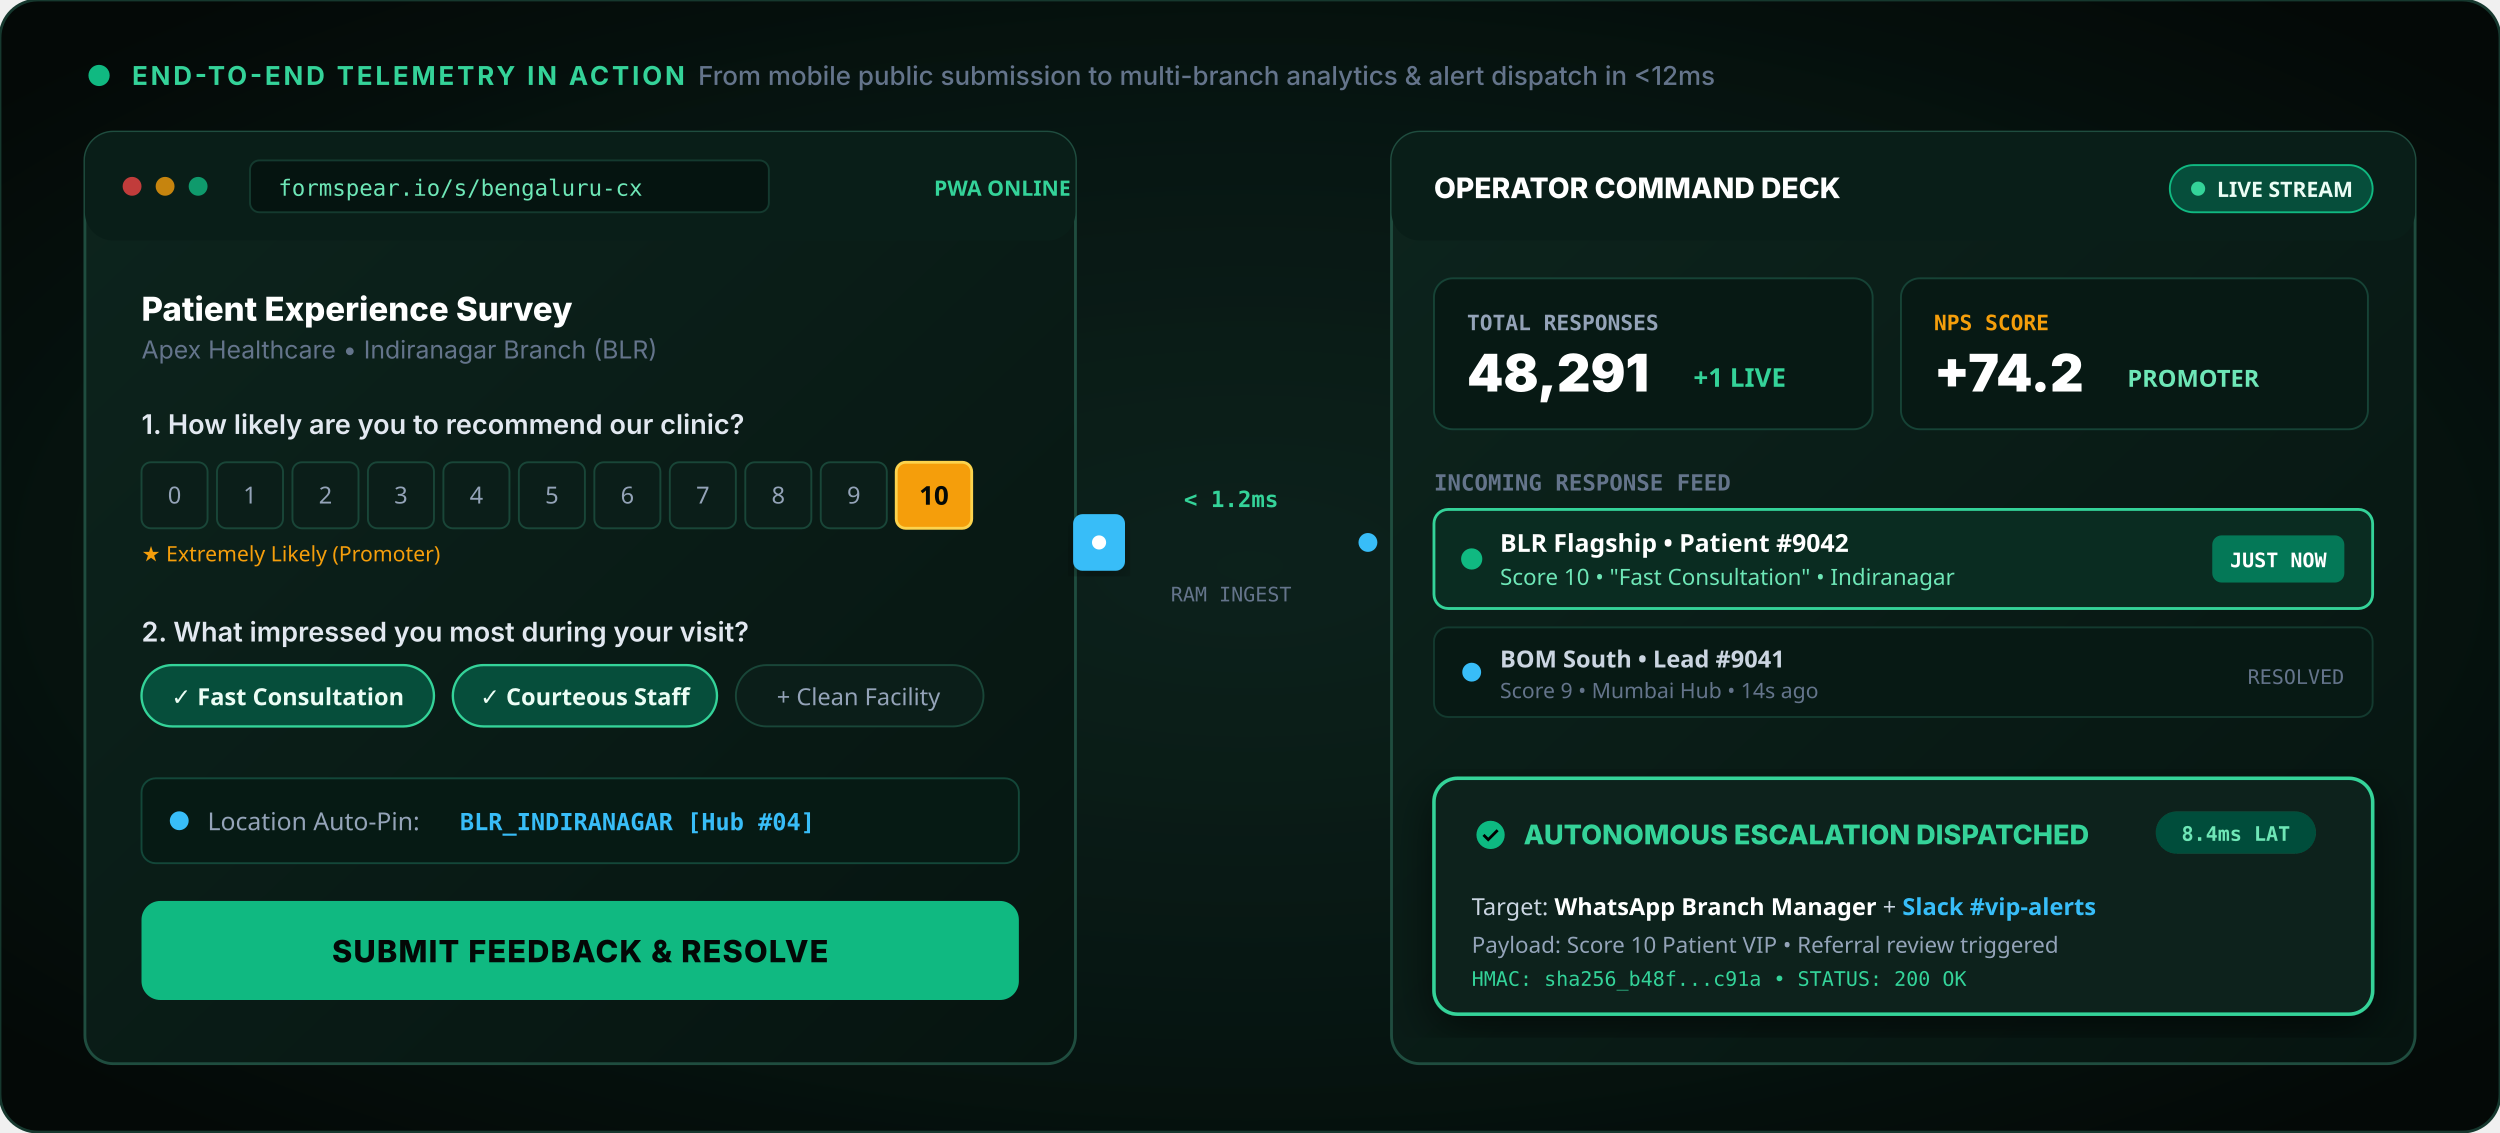
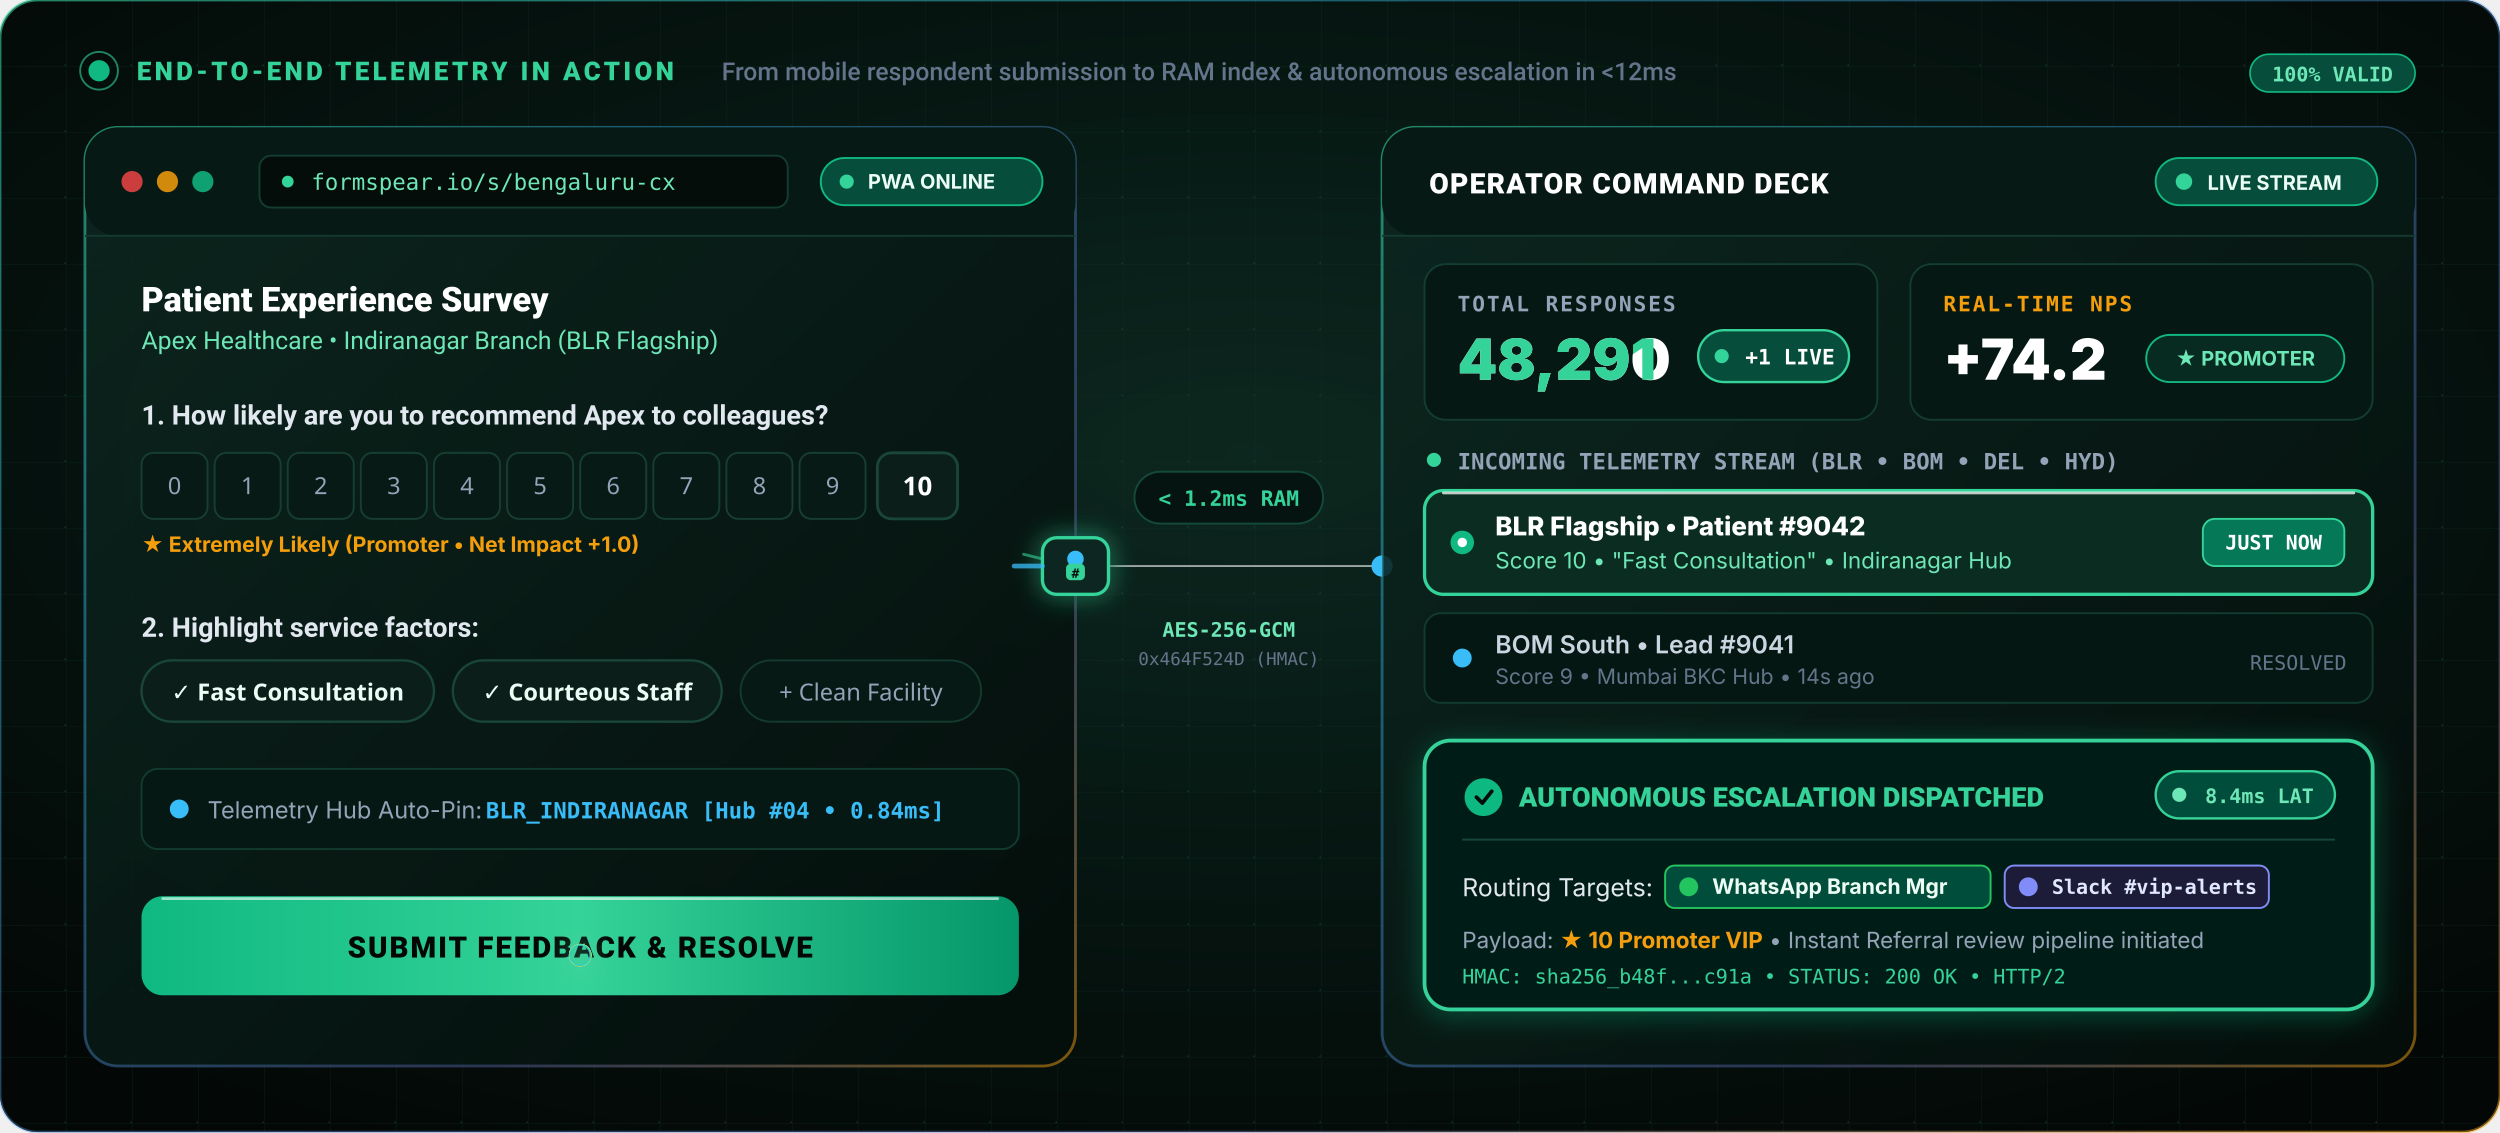
<svg xmlns="http://www.w3.org/2000/svg" viewBox="0 0 1060 480" width="100%" height="100%" fill="none">
  <defs>
-     <radialGradient id="pia-bg-glow" cx="50%" cy="50%" r="65%">
-       <stop offset="0%" stop-color="#0F2922" stop-opacity="0.75" />
+     <filter id="liquid-glass-lens" x="-20%" y="-20%" width="140%" height="140%" color-interpolation-filters="sRGB">
+       <feTurbulence type="fractalNoise" baseFrequency="0.02 0.02" numOctaves="3" seed="42" result="glassNoise" />
+       <feDisplacementMap in="SourceGraphic" in2="glassNoise" scale="4" xChannelSelector="R" yChannelSelector="G" result="displaced" />
+       <feSpecularLighting in="glassNoise" surfaceScale="2" specularConstant="1.2" specularExponent="24" lighting-color="#FFFFFF" result="specLight">
+         <fePointLight x="250" y="-80" z="220" />
+       </feSpecularLighting>
+       <feComposite in="specLight" in2="SourceAlpha" operator="in" result="specular" />
+       <feComposite in="displaced" in2="specular" operator="arithmetic" k1="0" k2="1" k3="0.8" k4="0" result="litGlass" />
+       <feMerge>
+         <feMergeNode in="litGlass" />
+       </feMerge>
+     </filter>
+     <filter id="shockwave-bloom" x="-60%" y="-60%" width="220%" height="220%" color-interpolation-filters="sRGB">
+       <feGaussianBlur stdDeviation="6" result="blur" />
+       <feColorMatrix type="matrix" values="1 0 0 0 0  0 1 0 0 0  0 0 1 0 0  0 0 0 2.2 0" in="blur" result="boost" />
+       <feMerge>
+         <feMergeNode in="boost" />
+         <feMergeNode in="SourceGraphic" />
+       </feMerge>
+     </filter>
+     <filter id="toast-elevation-shadow" x="-30%" y="-30%" width="160%" height="160%">
+       <feDropShadow dx="0" dy="16" stdDeviation="20" flood-color="#000000" flood-opacity="0.85" />
+       <feDropShadow dx="0" dy="2" stdDeviation="6" flood-color="#10B981" flood-opacity="0.35" />
+     </filter>
+     <filter id="packet-glow" x="-50%" y="-50%" width="200%" height="200%">
+       <feGaussianBlur stdDeviation="5" result="blur" />
+       <feMerge>
+         <feMergeNode in="blur" />
+         <feMergeNode in="SourceGraphic" />
+       </feMerge>
+     </filter>
+     <radialGradient id="pia-bg-glow" cx="50%" cy="40%" r="70%">
+       <stop offset="0%" stop-color="#0E2E25" stop-opacity="0.8" />
+       <stop offset="45%" stop-color="#071914" stop-opacity="0.95" />
+       <stop offset="100%" stop-color="#030806" />
+     </radialGradient>
+     <linearGradient id="card-glass-surface" x1="0%" y1="0%" x2="100%" y2="100%">
+       <stop offset="0%" stop-color="#0D2720" stop-opacity="0.85" />
      <stop offset="60%" stop-color="#071713" stop-opacity="0.9" />
-       <stop offset="100%" stop-color="#040907" />
+       <stop offset="100%" stop-color="#040D0A" stop-opacity="0.95" />
+     </linearGradient>
+     <linearGradient id="glass-rim-gleam" x1="0%" y1="0%" x2="100%" y2="0%">
+       <stop offset="0%" stop-color="#34D399" stop-opacity="0.15" />
+       <stop offset="20%" stop-color="#FFFFFF" stop-opacity="0.9" />
+       <stop offset="65%" stop-color="#38BDF8" stop-opacity="0.6" />
+       <stop offset="100%" stop-color="#10B981" stop-opacity="0.1" />
+     </linearGradient>
+     <linearGradient id="prism-border" x1="0%" y1="0%" x2="100%" y2="100%">
+       <stop offset="0%" stop-color="#34D399" stop-opacity="0.6" />
+       <stop offset="30%" stop-color="#38BDF8" stop-opacity="0.4" />
+       <stop offset="70%" stop-color="#818CF8" stop-opacity="0.3" />
+       <stop offset="100%" stop-color="#F59E0B" stop-opacity="0.5" />
+     </linearGradient>
+     <linearGradient id="fiber-beam" x1="0%" y1="0%" x2="100%" y2="0%">
+       <stop offset="0%" stop-color="#10B981" stop-opacity="0.25" />
+       <stop offset="30%" stop-color="#34D399" stop-opacity="0.9" />
+       <stop offset="70%" stop-color="#38BDF8" stop-opacity="0.9" />
+       <stop offset="100%" stop-color="#10B981" stop-opacity="0.25" />
+     </linearGradient>
+     <radialGradient id="shockwave-ripple-grad" cx="50%" cy="50%" r="50%">
+       <stop offset="75%" stop-color="#38BDF8" stop-opacity="0" />
+       <stop offset="88%" stop-color="#34D399" stop-opacity="0.8" />
+       <stop offset="95%" stop-color="#6EE7B7" stop-opacity="1" />
+       <stop offset="100%" stop-color="#F59E0B" stop-opacity="0" />
    </radialGradient>
-     <linearGradient id="card-inner-grad" x1="0%" y1="0%" x2="100%" y2="100%">
-       <stop offset="0%" stop-color="#0D241D" />
-       <stop offset="100%" stop-color="#061410" />
-     </linearGradient>
-     <linearGradient id="fiber-beam" x1="0%" y1="0%" x2="100%" y2="0%">
-       <stop offset="0%" stop-color="#10B981" stop-opacity="0.2" />
-       <stop offset="50%" stop-color="#34D399" stop-opacity="1" />
-       <stop offset="100%" stop-color="#38BDF8" stop-opacity="0.2" />
-     </linearGradient>
-     <filter id="toast-drop-shadow" x="-10%" y="-10%" width="120%" height="120%">
-       <feDropShadow dx="0" dy="6" stdDeviation="10" flood-color="#000000" flood-opacity="0.6" />
-     </filter>
+     <linearGradient id="score-10-grad" x1="0%" y1="0%" x2="100%" y2="100%">
+       <stop offset="0%" stop-color="#FBBF24" />
+       <stop offset="50%" stop-color="#F59E0B" />
+       <stop offset="100%" stop-color="#D97706" />
+     </linearGradient>
+     <linearGradient id="submit-btn-grad" x1="0%" y1="0%" x2="100%" y2="0%">
+       <stop offset="0%" stop-color="#10B981" />
+       <stop offset="50%" stop-color="#34D399" />
+       <stop offset="100%" stop-color="#059669" />
+     </linearGradient>
+     <pattern id="pia-precision-grid" width="28" height="28" patternUnits="userSpaceOnUse">
+       <path d="M 28 0 L 0 0 0 28" fill="none" stroke="#0F3327" stroke-width="0.5" stroke-opacity="0.4" />
+       <circle cx="28" cy="28" r="0.8" fill="#1A4A3B" fill-opacity="0.5" />
+     </pattern>
    <style>
-       /* Timeline: 8s cyclic loop */
-       /* 0.0s - 1.8s: Idle and Score 10 selected */
-       /* 2.0s - 3.2s: Tag selected */
-       /* 3.5s - 4.2s: Submit clicked */
-       /* 4.3s - 5.5s: Packet flies across center */
-       /* 5.6s - 8.0s: Counter ticks, new row cascades, alert toast pops */
- 
+       /* ========================================================
+          Lenis Fluid Momentum (cubic-bezier(0.16, 1, 0.3, 1))
+          GSAP Spring Overshoot (cubic-bezier(0.34, 1.56, 0.64, 1))
+          8-Second Unified Cyclic Timeline
+          ======================================================== */
+ 
+       /* STAGE 1: Rating 10 Button Select (1.4s - 2.2s) */
      @keyframes star-select-anim {
-         0%, 15% { fill: #132C24; stroke: #204B3E; transform: scale(1); }
-         22%, 100% { fill: #F59E0B; stroke: #FCD34D; transform: scale(1.18); }
-       }
-       @keyframes tag-toggle-anim {
-         0%, 25% { fill: #0B1E19; stroke: #194638; }
-         35%, 100% { fill: #064E3B; stroke: #34D399; }
-       }
+         0%, 14% {
+           fill: #0B1E19;
+           stroke: #194638;
+           transform: scale(1);
+           filter: none;
+         }
+         18% {
+           transform: scale(1.22); /* GSAP Spring Overshoot */
+           filter: drop-shadow(0 0 14px rgba(245, 158, 11, 0.9));
+         }
+         22%, 94% {
+           fill: url(#score-10-grad);
+           stroke: #FDE68A;
+           transform: scale(1.14);
+           filter: drop-shadow(0 0 10px rgba(245, 158, 11, 0.65));
+         }
+         98%, 100% {
+           fill: #0B1E19;
+           stroke: #194638;
+           transform: scale(1);
+           filter: none;
+         }
+       }
+ 
+       /* STAGE 1: Tags Multi-Select (2.2s - 3.4s) */
+       @keyframes tag-toggle-1 {
+         0%, 22% { fill: #0B1E19; stroke: #194638; opacity: 0.75; transform: scale(1); }
+         26% { transform: scale(1.05); }
+         30%, 94% { fill: #064E3B; stroke: #34D399; opacity: 1; transform: scale(1); filter: drop-shadow(0 0 8px rgba(52, 211, 153, 0.45)); }
+         98%, 100% { fill: #0B1E19; stroke: #194638; opacity: 0.75; transform: scale(1); }
+       }
+       @keyframes tag-toggle-2 {
+         0%, 28% { fill: #0B1E19; stroke: #194638; opacity: 0.75; transform: scale(1); }
+         32% { transform: scale(1.05); }
+         36%, 94% { fill: #064E3B; stroke: #34D399; opacity: 1; transform: scale(1); filter: drop-shadow(0 0 8px rgba(52, 211, 153, 0.45)); }
+         98%, 100% { fill: #0B1E19; stroke: #194638; opacity: 0.75; transform: scale(1); }
+       }
+ 
+       /* STAGE 1: Kinetic Submit Button Press (3.8s - 4.4s) */
      @keyframes submit-press-anim {
-         0%, 42% { transform: scale(1); }
-         45% { transform: scale(0.96); filter: brightness(1.25); }
-         48%, 100% { transform: scale(1); }
-       }
-       @keyframes packet-transmit {
-         0%, 48% { transform: translateX(0px); opacity: 0; }
-         50% { opacity: 1; }
-         66% { transform: translateX(115px); opacity: 1; }
-         70%, 100% { transform: translateX(115px); opacity: 0; }
-       }
-       @keyframes counter-increment {
-         0%, 65% { opacity: 1; }
-         67% { opacity: 0.2; transform: translateY(-3px); }
-         70%, 100% { opacity: 1; transform: translateY(0px); }
-       }
+         0%, 39% { transform: scale(1); filter: drop-shadow(0 4px 12px rgba(16, 185, 129, 0.3)); }
+         42% { transform: scale(0.95); filter: brightness(1.4) drop-shadow(0 0 20px rgba(52, 211, 153, 0.9)); }
+         45% { transform: scale(1.03); }
+         48%, 94% { transform: scale(1); filter: drop-shadow(0 4px 12px rgba(16, 185, 129, 0.3)); }
+         98%, 100% { transform: scale(1); }
+       }
+ 
+       /* STAGE 1: Liquid Shockwave Ripples expanding across the glass canvas (4.2s - 6.0s) */
+       @keyframes shockwave-expand-1 {
+         0%, 41% { transform: scale(0.05); opacity: 0; stroke-width: 8px; }
+         43% { opacity: 0.9; stroke-width: 5px; }
+         56% { transform: scale(14); opacity: 0; stroke-width: 0.6px; }
+         100% { transform: scale(14); opacity: 0; }
+       }
+       @keyframes shockwave-expand-2 {
+         0%, 43% { transform: scale(0.05); opacity: 0; stroke-width: 10px; }
+         45% { opacity: 0.75; stroke-width: 4px; }
+         59% { transform: scale(22); opacity: 0; stroke-width: 0.4px; }
+         100% { transform: scale(22); opacity: 0; }
+       }
+       @keyframes shockwave-expand-3 {
+         0%, 46% { transform: scale(0.05); opacity: 0; stroke-width: 12px; }
+         48% { opacity: 0.6; stroke-width: 3px; }
+         64% { transform: scale(32); opacity: 0; stroke-width: 0.2px; }
+         100% { transform: scale(32); opacity: 0; }
+       }
+ 
+       /* STAGE 2: Sub-millisecond Transit Channel with Encrypted Packet (4.4s - 5.6s) */
+       @keyframes packet-transit-fly {
+         0%, 44% { transform: translateX(0px); opacity: 0; }
+         46% { opacity: 1; transform: translateX(5px) scale(0.9); }
+         57% { transform: translateX(126px) scale(1.05); opacity: 1; }
+         61%, 100% { transform: translateX(126px); opacity: 0; }
+       }
+       @keyframes transit-beam-surge {
+         0%, 43% { opacity: 0.25; stroke-width: 2.5px; }
+         47%, 56% { opacity: 1; stroke-width: 4px; filter: drop-shadow(0 0 10px #34D399); }
+         62%, 100% { opacity: 0.25; stroke-width: 2.5px; filter: none; }
+       }
+ 
+       /* STAGE 3: Counter Increment 48,290 -&gt; 48,291 (5.6s - 6.4s) */
+       @keyframes counter-flip-old {
+         0%, 55% { opacity: 1; transform: translateY(0px); }
+         58% { opacity: 0; transform: translateY(-10px); }
+         94% { opacity: 0; transform: translateY(-10px); }
+         98%, 100% { opacity: 1; transform: translateY(0px); }
+       }
+       @keyframes counter-flip-new {
+         0%, 55% { opacity: 0; transform: translateY(10px); }
+         58% { opacity: 1; transform: translateY(-2px); }
+         61%, 94% { opacity: 1; transform: translateY(0px); }
+         98%, 100% { opacity: 0; transform: translateY(10px); }
+       }
+       @keyframes live-badge-pop {
+         0%, 55% { transform: scale(0.85); opacity: 0.3; }
+         59% { transform: scale(1.15); opacity: 1; filter: drop-shadow(0 0 8px #34D399); }
+         63%, 94% { transform: scale(1); opacity: 1; }
+         98%, 100% { transform: scale(0.85); opacity: 0.3; }
+       }
+ 
+       /* STAGE 3: Cascading Live Row Slide-In (5.8s - 6.6s) */
      @keyframes row-cascade-in {
-         0%, 66% { opacity: 0; transform: translateY(-8px); }
-         72%, 100% { opacity: 1; transform: translateY(0px); }
-       }
-       @keyframes alert-toast-appear {
-         0%, 70% { opacity: 0; transform: translateY(16px); }
-         76%, 95% { opacity: 1; transform: translateY(0px); }
-         100% { opacity: 0.85; transform: translateY(0px); }
-       }
- 
-       .star-active {
-         transform-origin: 360px 170px;
-         animation: star-select-anim 8s ease-in-out infinite;
-       }
-       .tag-active {
-         animation: tag-toggle-anim 8s ease-in-out infinite;
-       }
-       .submit-btn {
-         transform-origin: 245px 395px;
-         animation: submit-press-anim 8s ease-in-out infinite;
-       }
-       .pulse-packet {
-         animation: packet-transmit 8s cubic-bezier(0.4, 0, 0.2, 1) infinite;
-       }
-       .counter-tick {
-         animation: counter-increment 8s ease-out infinite;
-       }
-       .row-flash {
+         0%, 57% { opacity: 0; transform: translateY(-14px) scale(0.97); }
+         63% { transform: translateY(3px) scale(1.01); opacity: 1; }
+         67%, 94% { opacity: 1; transform: translateY(0px) scale(1); }
+         98%, 100% { opacity: 0; transform: translateY(-14px); }
+       }
+ 
+       /* STAGE 4: Autonomous Escalation Alert Toast Pop-In (6.4s - 7.8s) */
+       @keyframes toast-spring-pop {
+         0%, 63% { opacity: 0; transform: translateY(32px) scale(0.92); }
+         70% { transform: translateY(-4px) scale(1.02); opacity: 1; }
+         74%, 94% { opacity: 1; transform: translateY(0px) scale(1); }
+         98%, 100% { opacity: 0; transform: translateY(32px); }
+       }
+       @keyframes latency-pill-glow {
+         0%, 69% { opacity: 0; transform: scale(0.85); }
+         73%, 94% { opacity: 1; transform: scale(1); filter: drop-shadow(0 0 8px #34D399); }
+         98%, 100% { opacity: 0; }
+       }
+ 
+       /* Ambient Pulsing Indicators */
+       @keyframes pulse-dot-live {
+         0%, 100% { opacity: 0.4; transform: scale(0.9); }
+         50% { opacity: 1; transform: scale(1.2); }
+       }
+ 
+       .star-active-elem {
+         transform-origin: 352px 186px;
+         animation: star-select-anim 8s cubic-bezier(0.16, 1, 0.3, 1) infinite;
+       }
+       .tag-1-elem {
+         transform-origin: 86px 248px;
+         animation: tag-toggle-1 8s cubic-bezier(0.16, 1, 0.3, 1) infinite;
+       }
+       .tag-2-elem {
+         transform-origin: 218px 248px;
+         animation: tag-toggle-2 8s cubic-bezier(0.16, 1, 0.3, 1) infinite;
+       }
+       .submit-btn-elem {
+         transform-origin: 210px 384px;
+         animation: submit-press-anim 8s cubic-bezier(0.34, 1.56, 0.64, 1) infinite;
+       }
+       .ripple-ring-1 {
+         transform-origin: 246px 405px;
+         animation: shockwave-expand-1 8s cubic-bezier(0.16, 1, 0.3, 1) infinite;
+       }
+       .ripple-ring-2 {
+         transform-origin: 246px 405px;
+         animation: shockwave-expand-2 8s cubic-bezier(0.16, 1, 0.3, 1) infinite;
+       }
+       .ripple-ring-3 {
+         transform-origin: 246px 405px;
+         animation: shockwave-expand-3 8s cubic-bezier(0.16, 1, 0.3, 1) infinite;
+       }
+       .packet-flight {
+         animation: packet-transit-fly 8s cubic-bezier(0.16, 1, 0.3, 1) infinite;
+       }
+       .fiber-channel {
+         animation: transit-beam-surge 8s ease-in-out infinite;
+       }
+       .counter-num-old {
+         animation: counter-flip-old 8s ease-in-out infinite;
+       }
+       .counter-num-new {
+         animation: counter-flip-new 8s cubic-bezier(0.34, 1.56, 0.64, 1) infinite;
+       }
+       .live-badge-anim {
+         transform-origin: 135px 98px;
+         animation: live-badge-pop 8s cubic-bezier(0.34, 1.56, 0.64, 1) infinite;
+       }
+       .cascading-row-anim {
+         transform-origin: 217px 186px;
        animation: row-cascade-in 8s cubic-bezier(0.16, 1, 0.3, 1) infinite;
      }
-       .alert-toast-box {
-         animation: alert-toast-appear 8s cubic-bezier(0.16, 1, 0.3, 1) infinite;
-       }
- 
+       .alert-toast-anim {
+         transform-origin: 217px 326px;
+         animation: toast-spring-pop 8s cubic-bezier(0.34, 1.56, 0.64, 1) infinite;
+       }
+       .latency-badge-anim {
+         transform-origin: 345px 16px;
+         animation: latency-pill-glow 8s cubic-bezier(0.16, 1, 0.3, 1) infinite;
+       }
+       .ambient-beacon {
+         animation: pulse-dot-live 2s ease-in-out infinite;
+       }
+ 
+       /* Accessibility: Reduced Motion */
      @media (prefers-reduced-motion: reduce) {
-         .star-active, .tag-active, .submit-btn, .pulse-packet, .counter-tick, .row-flash, .alert-toast-box {
+         .star-active-elem, .tag-1-elem, .tag-2-elem, .submit-btn-elem,
+         .ripple-ring-1, .ripple-ring-2, .ripple-ring-3, .packet-flight,
+         .fiber-channel, .counter-num-old, .counter-num-new, .live-badge-anim,
+         .cascading-row-anim, .alert-toast-anim, .latency-badge-anim, .ambient-beacon {
          animation: none !important;
        }
+         .counter-num-old { opacity: 0 !important; }
+         .counter-num-new { opacity: 1 !important; transform: none !important; }
+         .cascading-row-anim, .alert-toast-anim { opacity: 1 !important; transform: none !important; }
      }
    </style>
  </defs>
  <rect width="1060" height="480" rx="16" fill="#040907" />
  <rect width="1060" height="480" rx="16" fill="url(#pia-bg-glow)" />
-   <rect width="1060" height="480" rx="16" stroke="#16382E" stroke-width="1.2" />
-   <g transform="translate(36, 26)">
-     <circle cx="6" cy="6" r="4.5" fill="#10B981" />
-     <text x="20" y="10" font-family="-apple-system, BlinkMacSystemFont, sans-serif" font-size="11" font-weight="700" fill="#34D399" letter-spacing="1.2">END-TO-END TELEMETRY IN ACTION</text>
-     <text x="260" y="10" font-family="-apple-system, BlinkMacSystemFont, sans-serif" font-size="11" font-weight="500" fill="#64748B">From mobile public submission to multi-branch analytics &amp; alert dispatch in &lt;12ms</text>
+   <rect width="1060" height="480" rx="16" fill="url(#pia-precision-grid)" />
+   <rect width="1060" height="480" rx="16" stroke="url(#prism-border)" stroke-width="1.2" />
+   <g transform="translate(36, 24)">
+     <circle cx="6" cy="6" r="4.5" fill="#10B981" class="ambient-beacon" />
+     <circle cx="6" cy="6" r="8" fill="none" stroke="#34D399" stroke-width="0.8" opacity="0.6" />
+     <text x="22" y="10" font-family="-apple-system, BlinkMacSystemFont, 'Segoe UI', Roboto, sans-serif" font-size="11" font-weight="800" fill="#34D399" letter-spacing="1.4">END-TO-END TELEMETRY IN ACTION</text>
+     <text x="270" y="10" font-family="-apple-system, BlinkMacSystemFont, 'Segoe UI', Roboto, sans-serif" font-size="10.5" font-weight="500" fill="#64748B">From mobile respondent submission to RAM index &amp; autonomous escalation in &lt;12ms</text>
+     <rect x="918" y="-1" width="70" height="16" rx="8" fill="#064E3B" stroke="#10B981" stroke-width="0.7" />
+     <text x="953" y="10.5" text-anchor="middle" font-family="ui-monospace, monospace" font-size="8.5" font-weight="700" fill="#6EE7B7">100% VALID</text>
  </g>
-   <g transform="translate(36, 56)">
-     <rect width="420" height="395" rx="12" fill="url(#card-inner-grad)" stroke="#1F4D3F" stroke-width="1.2" />
-     <rect width="420" height="46" rx="12" fill="#091E18" />
-     <circle cx="20" cy="23" r="4" fill="#EF4444" opacity="0.8" />
-     <circle cx="34" cy="23" r="4" fill="#F59E0B" opacity="0.8" />
-     <circle cx="48" cy="23" r="4" fill="#10B981" opacity="0.8" />
-     <rect x="70" y="12" width="220" height="22" rx="4" fill="#051410" stroke="#143A2F" stroke-width="0.8" />
-     <text x="82" y="27" font-family="ui-monospace, monospace" font-size="9.5" fill="#6EE7B7">formspear.io/s/bengaluru-cx</text>
-     <text x="360" y="27" font-family="sans-serif" font-size="9" font-weight="600" fill="#34D399">PWA ONLINE</text>
-     <g transform="translate(24, 64)">
-       <text x="0" y="16" font-family="-apple-system, BlinkMacSystemFont, sans-serif" font-size="14" font-weight="800" fill="#FFFFFF">Patient Experience Survey</text>
-       <text x="0" y="32" font-family="-apple-system, BlinkMacSystemFont, sans-serif" font-size="10.5" fill="#64748B">Apex Healthcare • Indiranagar Branch (BLR)</text>
-     </g>
-     <g transform="translate(24, 116)">
-       <text x="0" y="12" font-family="-apple-system, BlinkMacSystemFont, sans-serif" font-size="11.5" font-weight="600" fill="#E2E8F0">1. How likely are you to recommend our clinic?</text>
+   <g transform="translate(36, 54)">
+     <rect width="420" height="398" rx="14" fill="url(#card-glass-surface)" stroke="url(#prism-border)" stroke-width="1.2" />
+     <path d="M 14 1 L 406 1" stroke="url(#glass-rim-gleam)" stroke-width="1.8" stroke-linecap="round" />
+     <rect width="420" height="46" rx="14" fill="#071914" />
+     <path d="M 0 46 L 420 46" stroke="#143A2F" stroke-width="0.8" />
+     <circle cx="20" cy="23" r="4.5" fill="#EF4444" opacity="0.85" />
+     <circle cx="35" cy="23" r="4.5" fill="#F59E0B" opacity="0.85" />
+     <circle cx="50" cy="23" r="4.5" fill="#10B981" opacity="0.85" />
+     <rect x="74" y="12" width="224" height="22" rx="5" fill="#040D0A" stroke="#133D31" stroke-width="0.8" />
+     <circle cx="86" cy="23" r="2.5" fill="#34D399" />
+     <text x="96" y="26.5" font-family="ui-monospace, monospace" font-size="9.5" fill="#6EE7B7">formspear.io/s/bengaluru-cx</text>
+     <rect x="312" y="13" width="94" height="20" rx="10" fill="#064E3B" stroke="#10B981" stroke-width="0.8" />
+     <circle cx="323" cy="23" r="3" fill="#34D399" class="ambient-beacon" />
+     <text x="332" y="26" font-family="-apple-system, BlinkMacSystemFont, sans-serif" font-size="8.5" font-weight="700" fill="#ECFDF5">PWA ONLINE</text>
+     <g transform="translate(24, 62)">
+       <text x="0" y="16" font-family="-apple-system, BlinkMacSystemFont, 'Segoe UI', Roboto, sans-serif" font-size="14.5" font-weight="800" fill="#FFFFFF">Patient Experience Survey</text>
+       <text x="0" y="32" font-family="-apple-system, BlinkMacSystemFont, 'Segoe UI', Roboto, sans-serif" font-size="10.5" fill="#6EE7B7">Apex Healthcare • Indiranagar Branch (BLR Flagship)</text>
+     </g>
+     <g transform="translate(24, 114)">
+       <text x="0" y="12" font-family="-apple-system, BlinkMacSystemFont, 'Segoe UI', Roboto, sans-serif" font-size="11.5" font-weight="700" fill="#E2E8F0">1. How likely are you to recommend Apex to colleagues?</text>
      <g transform="translate(0, 24)">
-         <rect x="0" y="0" width="28" height="28" rx="4" fill="#0B1E19" stroke="#194638" stroke-width="0.8" />
-         <text x="14" y="17.5" text-anchor="middle" font-family="sans-serif" font-size="10" fill="#94A3B8">0</text>
-         <rect x="32" y="0" width="28" height="28" rx="4" fill="#0B1E19" stroke="#194638" stroke-width="0.8" />
-         <text x="46" y="17.5" text-anchor="middle" font-family="sans-serif" font-size="10" fill="#94A3B8">1</text>
-         <rect x="64" y="0" width="28" height="28" rx="4" fill="#0B1E19" stroke="#194638" stroke-width="0.8" />
-         <text x="78" y="17.5" text-anchor="middle" font-family="sans-serif" font-size="10" fill="#94A3B8">2</text>
-         <rect x="96" y="0" width="28" height="28" rx="4" fill="#0B1E19" stroke="#194638" stroke-width="0.8" />
-         <text x="110" y="17.5" text-anchor="middle" font-family="sans-serif" font-size="10" fill="#94A3B8">3</text>
-         <rect x="128" y="0" width="28" height="28" rx="4" fill="#0B1E19" stroke="#194638" stroke-width="0.8" />
-         <text x="142" y="17.5" text-anchor="middle" font-family="sans-serif" font-size="10" fill="#94A3B8">4</text>
-         <rect x="160" y="0" width="28" height="28" rx="4" fill="#0B1E19" stroke="#194638" stroke-width="0.8" />
-         <text x="174" y="17.5" text-anchor="middle" font-family="sans-serif" font-size="10" fill="#94A3B8">5</text>
-         <rect x="192" y="0" width="28" height="28" rx="4" fill="#0B1E19" stroke="#194638" stroke-width="0.8" />
-         <text x="206" y="17.5" text-anchor="middle" font-family="sans-serif" font-size="10" fill="#94A3B8">6</text>
-         <rect x="224" y="0" width="28" height="28" rx="4" fill="#0B1E19" stroke="#194638" stroke-width="0.8" />
-         <text x="238" y="17.5" text-anchor="middle" font-family="sans-serif" font-size="10" fill="#94A3B8">7</text>
-         <rect x="256" y="0" width="28" height="28" rx="4" fill="#0B1E19" stroke="#194638" stroke-width="0.8" />
-         <text x="270" y="17.5" text-anchor="middle" font-family="sans-serif" font-size="10" fill="#94A3B8">8</text>
-         <rect x="288" y="0" width="28" height="28" rx="4" fill="#0B1E19" stroke="#194638" stroke-width="0.8" />
-         <text x="302" y="17.5" text-anchor="middle" font-family="sans-serif" font-size="10" fill="#94A3B8">9</text>
-         <g class="star-active">
-           <rect x="320" y="0" width="32" height="28" rx="4" fill="#F59E0B" stroke="#FCD34D" stroke-width="1.2" />
-           <text x="336" y="18" text-anchor="middle" font-family="sans-serif" font-size="11" font-weight="800" fill="#040907">10</text>
-         </g>
-       </g>
-       <text x="0" y="66" font-family="sans-serif" font-size="9" fill="#F59E0B">★ Extremely Likely (Promoter)</text>
+         <g transform="translate(0, 0)">
+           <rect x="0" y="0" width="28" height="28" rx="5" fill="#081A15" stroke="#163E32" stroke-width="0.8" />
+           <text x="14" y="17.5" text-anchor="middle" font-family="sans-serif" font-size="10" fill="#94A3B8">0</text>
+           <rect x="31" y="0" width="28" height="28" rx="5" fill="#081A15" stroke="#163E32" stroke-width="0.8" />
+           <text x="45" y="17.5" text-anchor="middle" font-family="sans-serif" font-size="10" fill="#94A3B8">1</text>
+           <rect x="62" y="0" width="28" height="28" rx="5" fill="#081A15" stroke="#163E32" stroke-width="0.8" />
+           <text x="76" y="17.5" text-anchor="middle" font-family="sans-serif" font-size="10" fill="#94A3B8">2</text>
+           <rect x="93" y="0" width="28" height="28" rx="5" fill="#081A15" stroke="#163E32" stroke-width="0.8" />
+           <text x="107" y="17.5" text-anchor="middle" font-family="sans-serif" font-size="10" fill="#94A3B8">3</text>
+           <rect x="124" y="0" width="28" height="28" rx="5" fill="#081A15" stroke="#163E32" stroke-width="0.8" />
+           <text x="138" y="17.5" text-anchor="middle" font-family="sans-serif" font-size="10" fill="#94A3B8">4</text>
+           <rect x="155" y="0" width="28" height="28" rx="5" fill="#081A15" stroke="#163E32" stroke-width="0.8" />
+           <text x="169" y="17.5" text-anchor="middle" font-family="sans-serif" font-size="10" fill="#94A3B8">5</text>
+           <rect x="186" y="0" width="28" height="28" rx="5" fill="#081A15" stroke="#163E32" stroke-width="0.8" />
+           <text x="200" y="17.5" text-anchor="middle" font-family="sans-serif" font-size="10" fill="#94A3B8">6</text>
+           <rect x="217" y="0" width="28" height="28" rx="5" fill="#081A15" stroke="#163E32" stroke-width="0.8" />
+           <text x="231" y="17.5" text-anchor="middle" font-family="sans-serif" font-size="10" fill="#94A3B8">7</text>
+           <rect x="248" y="0" width="28" height="28" rx="5" fill="#081A15" stroke="#163E32" stroke-width="0.8" />
+           <text x="262" y="17.5" text-anchor="middle" font-family="sans-serif" font-size="10" fill="#94A3B8">8</text>
+           <rect x="279" y="0" width="28" height="28" rx="5" fill="#081A15" stroke="#163E32" stroke-width="0.8" />
+           <text x="293" y="17.5" text-anchor="middle" font-family="sans-serif" font-size="10" fill="#94A3B8">9</text>
+         </g>
+         <g class="star-active-elem" transform="translate(312, 0)">
+           <rect x="0" y="0" width="34" height="28" rx="6" fill="#0B1E19" stroke="#194638" stroke-width="1.2" />
+           <text x="17" y="18" text-anchor="middle" font-family="sans-serif" font-size="11" font-weight="900" fill="#FFFFFF">10</text>
+         </g>
+       </g>
+       <text x="0" y="66" font-family="-apple-system, BlinkMacSystemFont, sans-serif" font-size="9" font-weight="700" fill="#F59E0B">★ Extremely Likely (Promoter • Net Impact +1.0)</text>
    </g>
    <g transform="translate(24, 204)">
-       <text x="0" y="12" font-family="-apple-system, BlinkMacSystemFont, sans-serif" font-size="11.5" font-weight="600" fill="#E2E8F0">2. What impressed you most during your visit?</text>
+       <text x="0" y="12" font-family="-apple-system, BlinkMacSystemFont, 'Segoe UI', Roboto, sans-serif" font-size="11.5" font-weight="700" fill="#E2E8F0">2. Highlight service factors:</text>
      <g transform="translate(0, 22)">
-         <g class="tag-active">
-           <rect x="0" y="0" width="124" height="26" rx="13" fill="#064E3B" stroke="#34D399" stroke-width="1" />
-           <text x="62" y="17" text-anchor="middle" font-family="sans-serif" font-size="10" font-weight="600" fill="#ECFDF5">✓ Fast Consultation</text>
-         </g>
-         <g class="tag-active" transform="translate(132, 0)">
-           <rect x="0" y="0" width="112" height="26" rx="13" fill="#064E3B" stroke="#34D399" stroke-width="1" />
-           <text x="56" y="17" text-anchor="middle" font-family="sans-serif" font-size="10" font-weight="600" fill="#ECFDF5">✓ Courteous Staff</text>
-         </g>
-         <g transform="translate(252, 0)">
-           <rect x="0" y="0" width="105" height="26" rx="13" fill="#0B1E19" stroke="#194638" stroke-width="0.8" />
-           <text x="52" y="17" text-anchor="middle" font-family="sans-serif" font-size="10" fill="#94A3B8">+ Clean Facility</text>
-         </g>
-       </g>
-     </g>
-     <g transform="translate(24, 274)">
-       <rect width="372" height="36" rx="6" fill="#061A14" stroke="#134739" stroke-width="0.8" />
-       <circle cx="16" cy="18" r="4" fill="#38BDF8" />
-       <text x="28" y="22" font-family="sans-serif" font-size="10.5" fill="#94A3B8">Location Auto-Pin:</text>
-       <text x="135" y="22" font-family="ui-monospace, monospace" font-size="10" font-weight="700" fill="#38BDF8">BLR_INDIRANAGAR [Hub #04]</text>
-     </g>
-     <g class="submit-btn" transform="translate(24, 326)">
-       <rect width="372" height="42" rx="8" fill="#10B981" />
-       <text x="186" y="26" text-anchor="middle" font-family="-apple-system, BlinkMacSystemFont, sans-serif" font-size="13" font-weight="800" fill="#030806" letter-spacing="0.5">SUBMIT FEEDBACK &amp; RESOLVE</text>
+         <g class="tag-1-elem">
+           <rect x="0" y="0" width="124" height="26" rx="13" fill="#0B1E19" stroke="#194638" stroke-width="1" />
+           <text x="62" y="17" text-anchor="middle" font-family="sans-serif" font-size="10" font-weight="700" fill="#ECFDF5">✓ Fast Consultation</text>
+         </g>
+         <g class="tag-2-elem" transform="translate(132, 0)">
+           <rect x="0" y="0" width="114" height="26" rx="13" fill="#0B1E19" stroke="#194638" stroke-width="1" />
+           <text x="57" y="17" text-anchor="middle" font-family="sans-serif" font-size="10" font-weight="700" fill="#ECFDF5">✓ Courteous Staff</text>
+         </g>
+         <g transform="translate(254, 0)">
+           <rect x="0" y="0" width="102" height="26" rx="13" fill="#071914" stroke="#143A2F" stroke-width="0.8" />
+           <text x="51" y="17" text-anchor="middle" font-family="sans-serif" font-size="10" fill="#94A3B8">+ Clean Facility</text>
+         </g>
+       </g>
+     </g>
+     <g transform="translate(24, 272)">
+       <rect width="372" height="34" rx="7" fill="#061813" stroke="#123B2F" stroke-width="0.8" />
+       <circle cx="16" cy="17" r="4" fill="#38BDF8" />
+       <text x="28" y="21" font-family="-apple-system, BlinkMacSystemFont, sans-serif" font-size="10" fill="#94A3B8">Telemetry Hub Auto-Pin:</text>
+       <text x="146" y="21" font-family="ui-monospace, monospace" font-size="9.5" font-weight="700" fill="#38BDF8">BLR_INDIRANAGAR [Hub #04 • 0.84ms]</text>
+     </g>
+     <g class="submit-btn-elem" transform="translate(24, 326)">
+       <rect width="372" height="42" rx="9" fill="url(#submit-btn-grad)" />
+       <path d="M 9 1 L 363 1" stroke="#FFFFFF" stroke-opacity="0.6" stroke-width="1.2" stroke-linecap="round" />
+       <text x="186" y="26" text-anchor="middle" font-family="-apple-system, BlinkMacSystemFont, 'Segoe UI', Roboto, sans-serif" font-size="12.5" font-weight="800" fill="#030806" letter-spacing="0.8">SUBMIT FEEDBACK &amp; RESOLVE</text>
    </g>
  </g>
-   <g transform="translate(465, 180)">
-     <line x1="0" y1="50" x2="115" y2="50" stroke="url(#fiber-beam)" stroke-width="3" />
-     <circle cx="0" cy="50" r="4" fill="#10B981" />
-     <circle cx="115" cy="50" r="4" fill="#38BDF8" />
-     <g class="pulse-packet">
-       <rect x="-10" y="38" width="22" height="24" rx="4" fill="#38BDF8" filter="url(#toast-drop-shadow)" />
-       <circle cx="1" cy="50" r="3" fill="#FFFFFF" />
-     </g>
-     <text x="57" y="35" text-anchor="middle" font-family="ui-monospace, monospace" font-size="9.5" font-weight="700" fill="#34D399">&lt; 1.2ms</text>
-     <text x="57" y="75" text-anchor="middle" font-family="ui-monospace, monospace" font-size="8.5" fill="#64748B">RAM INGEST</text>
+   <g class="shockwave-ripples" filter="url(#shockwave-bloom)">
+     <circle class="ripple-ring-1" cx="246" cy="405" r="5" fill="none" stroke="url(#shockwave-ripple-grad)" stroke-width="6" />
+     <circle class="ripple-ring-2" cx="246" cy="405" r="5" fill="none" stroke="url(#shockwave-ripple-grad)" stroke-width="8" />
+     <circle class="ripple-ring-3" cx="246" cy="405" r="5" fill="none" stroke="url(#shockwave-ripple-grad)" stroke-width="10" />
  </g>
-   <g transform="translate(590, 56)">
-     <rect width="434" height="395" rx="12" fill="url(#card-inner-grad)" stroke="#1F4D3F" stroke-width="1.2" />
-     <rect width="434" height="46" rx="12" fill="#091E18" />
-     <text x="18" y="28" font-family="-apple-system, BlinkMacSystemFont, sans-serif" font-size="12" font-weight="800" fill="#FFFFFF">OPERATOR COMMAND DECK</text>
-     <rect x="330" y="14" width="86" height="20" rx="10" fill="#064E3B" stroke="#10B981" stroke-width="0.8" />
-     <circle cx="342" cy="24" r="3" fill="#34D399" />
-     <text x="350" y="27.5" font-family="sans-serif" font-size="9" font-weight="700" fill="#ECFDF5">LIVE STREAM</text>
-     <g transform="translate(18, 62)">
-       <rect width="186" height="64" rx="8" fill="#071914" stroke="#164336" stroke-width="0.8" />
-       <text x="14" y="22" font-family="ui-monospace, monospace" font-size="9" font-weight="700" fill="#94A3B8">TOTAL RESPONSES</text>
-       <text x="14" y="48" font-family="-apple-system, BlinkMacSystemFont, sans-serif" font-size="22" font-weight="900" fill="#FFFFFF" class="counter-tick">48,291</text>
-       <text x="110" y="46" font-family="sans-serif" font-size="11" font-weight="700" fill="#34D399">+1 LIVE</text>
-       <g transform="translate(198, 0)">
-         <rect width="198" height="64" rx="8" fill="#071914" stroke="#164336" stroke-width="0.8" />
-         <text x="14" y="22" font-family="ui-monospace, monospace" font-size="9" font-weight="700" fill="#F59E0B">NPS SCORE</text>
-         <text x="14" y="48" font-family="-apple-system, BlinkMacSystemFont, sans-serif" font-size="22" font-weight="900" fill="#FFFFFF">+74.2</text>
-         <text x="96" y="46" font-family="sans-serif" font-size="10" font-weight="700" fill="#6EE7B7">PROMOTER</text>
-       </g>
-     </g>
-     <g transform="translate(18, 142)">
-       <text x="0" y="10" font-family="ui-monospace, monospace" font-size="9.5" font-weight="700" fill="#64748B">INCOMING RESPONSE FEED</text>
-       <g class="row-flash" transform="translate(0, 18)">
-         <rect width="398" height="42" rx="6" fill="#0A2C21" stroke="#34D399" stroke-width="1.2" />
-         <circle cx="16" cy="21" r="4.5" fill="#10B981" />
-         <text x="28" y="18" font-family="sans-serif" font-size="10.5" font-weight="800" fill="#FFFFFF">BLR Flagship • Patient #9042</text>
-         <text x="28" y="32" font-family="sans-serif" font-size="9.5" fill="#6EE7B7">Score 10 • "Fast Consultation" • Indiranagar</text>
-         <rect x="330" y="11" width="56" height="20" rx="4" fill="#047857" />
-         <text x="358" y="24.5" text-anchor="middle" font-family="ui-monospace, monospace" font-size="8.5" font-weight="700" fill="#FFFFFF">JUST NOW</text>
-       </g>
-       <g transform="translate(0, 68)">
-         <rect width="398" height="38" rx="6" fill="#071914" stroke="#133A2F" stroke-width="0.8" />
+   <g transform="translate(456, 184)">
+     <line x1="0" y1="56" x2="130" y2="56" stroke="url(#fiber-beam)" stroke-width="3" class="fiber-channel" />
+     <line x1="0" y1="56" x2="130" y2="56" stroke="#FFFFFF" stroke-width="0.8" opacity="0.6" />
+     <circle cx="0" cy="56" r="4.5" fill="#10B981" />
+     <circle cx="130" cy="56" r="4.5" fill="#38BDF8" />
+     <g class="packet-flight">
+       <g filter="url(#packet-glow)">
+         <rect x="-14" y="44" width="28" height="24" rx="6" fill="#0C2820" stroke="#34D399" stroke-width="1.4" />
+         <circle cx="0" cy="53" r="3.5" fill="#38BDF8" />
+         <rect x="-4" y="55" width="8" height="7" rx="2" fill="#34D399" />
+         <text x="0" y="61" text-anchor="middle" font-family="ui-monospace, monospace" font-size="5.5" font-weight="900" fill="#040907">#</text>
+       </g>
+       <line x1="-14" y1="56" x2="-26" y2="56" stroke="#38BDF8" stroke-width="2" stroke-linecap="round" opacity="0.75" />
+       <line x1="-14" y1="53" x2="-22" y2="51" stroke="#34D399" stroke-width="1.2" stroke-linecap="round" opacity="0.6" />
+     </g>
+     <rect x="25" y="16" width="80" height="22" rx="11" fill="#051410" stroke="#144A3A" stroke-width="0.8" />
+     <text x="65" y="30.5" text-anchor="middle" font-family="ui-monospace, monospace" font-size="9" font-weight="800" fill="#34D399">&lt; 1.2ms RAM</text>
+     <text x="65" y="86" text-anchor="middle" font-family="ui-monospace, monospace" font-size="8.5" font-weight="600" fill="#6EE7B7">AES-256-GCM</text>
+     <text x="65" y="98" text-anchor="middle" font-family="ui-monospace, monospace" font-size="7.5" fill="#64748B">0x464F524D (HMAC)</text>
+   </g>
+   <g transform="translate(586, 54)">
+     <rect width="438" height="398" rx="14" fill="url(#card-glass-surface)" stroke="url(#prism-border)" stroke-width="1.2" />
+     <path d="M 14 1 L 424 1" stroke="url(#glass-rim-gleam)" stroke-width="1.8" stroke-linecap="round" />
+     <rect width="438" height="46" rx="14" fill="#071914" />
+     <path d="M 0 46 L 438 46" stroke="#143A2F" stroke-width="0.8" />
+     <text x="20" y="28" font-family="-apple-system, BlinkMacSystemFont, 'Segoe UI', Roboto, sans-serif" font-size="12" font-weight="800" fill="#FFFFFF" letter-spacing="0.5">OPERATOR COMMAND DECK</text>
+     <rect x="328" y="13" width="94" height="20" rx="10" fill="#064E3B" stroke="#10B981" stroke-width="0.8" />
+     <circle cx="340" cy="23" r="3.5" fill="#34D399" class="ambient-beacon" />
+     <text x="350" y="26.5" font-family="-apple-system, BlinkMacSystemFont, sans-serif" font-size="8.5" font-weight="700" fill="#ECFDF5">LIVE STREAM</text>
+     <g transform="translate(18, 58)">
+       <g>
+         <rect width="192" height="66" rx="9" fill="#061813" stroke="#133D31" stroke-width="0.8" />
+         <path d="M 9 1 L 183 1" stroke="url(#glass-rim-gleam)" stroke-width="1" stroke-linecap="round" />
+         <text x="14" y="20" font-family="ui-monospace, monospace" font-size="9" font-weight="700" fill="#94A3B8" letter-spacing="0.8">TOTAL RESPONSES</text>
+         <text x="14" y="49" font-family="-apple-system, BlinkMacSystemFont, sans-serif" font-size="24" font-weight="900" fill="#FFFFFF" class="counter-num-old">48,290</text>
+         <text x="14" y="49" font-family="-apple-system, BlinkMacSystemFont, sans-serif" font-size="24" font-weight="900" fill="#34D399" class="counter-num-new">48,291</text>
+         <g class="live-badge-anim" transform="translate(116, 28)">
+           <rect width="64" height="22" rx="11" fill="#064E3B" stroke="#34D399" stroke-width="1" />
+           <circle cx="10" cy="11" r="3" fill="#34D399" />
+           <text x="20" y="14.5" font-family="ui-monospace, monospace" font-size="9" font-weight="800" fill="#FFFFFF">+1 LIVE</text>
+         </g>
+       </g>
+       <g transform="translate(206, 0)">
+         <rect width="196" height="66" rx="9" fill="#061813" stroke="#133D31" stroke-width="0.8" />
+         <path d="M 9 1 L 187 1" stroke="url(#glass-rim-gleam)" stroke-width="1" stroke-linecap="round" />
+         <text x="14" y="20" font-family="ui-monospace, monospace" font-size="9" font-weight="700" fill="#F59E0B" letter-spacing="0.8">REAL-TIME NPS</text>
+         <text x="14" y="49" font-family="-apple-system, BlinkMacSystemFont, sans-serif" font-size="24" font-weight="900" fill="#FFFFFF">+74.2</text>
+         <rect x="100" y="30" width="84" height="20" rx="10" fill="#072B20" stroke="#10B981" stroke-width="0.8" />
+         <text x="142" y="43" text-anchor="middle" font-family="-apple-system, BlinkMacSystemFont, sans-serif" font-size="8.5" font-weight="700" fill="#6EE7B7">★ PROMOTER</text>
+       </g>
+     </g>
+     <g transform="translate(18, 136)">
+       <g>
+         <circle cx="4" cy="5" r="3" fill="#34D399" class="ambient-beacon" />
+         <text x="14" y="9" font-family="ui-monospace, monospace" font-size="9.5" font-weight="700" fill="#94A3B8">INCOMING TELEMETRY STREAM (BLR • BOM • DEL • HYD)</text>
+       </g>
+       <g class="cascading-row-anim" transform="translate(0, 18)">
+         <rect width="402" height="44" rx="8" fill="#0A2C21" stroke="#34D399" stroke-width="1.4" />
+         <path d="M 8 1 L 394 1" stroke="#FFFFFF" stroke-opacity="0.75" stroke-width="1.2" stroke-linecap="round" />
+         <circle cx="16" cy="22" r="5" fill="#10B981" />
+         <circle cx="16" cy="22" r="2" fill="#FFFFFF" />
+         <text x="30" y="19" font-family="-apple-system, BlinkMacSystemFont, sans-serif" font-size="11" font-weight="800" fill="#FFFFFF">BLR Flagship • Patient #9042</text>
+         <text x="30" y="33" font-family="-apple-system, BlinkMacSystemFont, sans-serif" font-size="9.5" fill="#6EE7B7">Score 10 • "Fast Consultation" • Indiranagar Hub</text>
+         <rect x="330" y="12" width="60" height="20" rx="5" fill="#047857" stroke="#34D399" stroke-width="0.8" />
+         <text x="360" y="25" text-anchor="middle" font-family="ui-monospace, monospace" font-size="8.5" font-weight="800" fill="#FFFFFF">JUST NOW</text>
+       </g>
+       <g transform="translate(0, 70)">
+         <rect width="402" height="38" rx="7" fill="#051712" stroke="#123B2F" stroke-width="0.8" />
        <circle cx="16" cy="19" r="4" fill="#38BDF8" />
-         <text x="28" y="17" font-family="sans-serif" font-size="10" font-weight="600" fill="#CBD5E1">BOM South • Lead #9041</text>
-         <text x="28" y="30" font-family="sans-serif" font-size="9" fill="#64748B">Score 9 • Mumbai Hub • 14s ago</text>
-         <text x="345" y="24" font-family="ui-monospace, monospace" font-size="8.5" fill="#64748B">RESOLVED</text>
-       </g>
-     </g>
-     <g class="alert-toast-box" transform="translate(18, 274)" filter="url(#toast-drop-shadow)">
-       <rect width="398" height="100" rx="10" fill="#08201A" stroke="#34D399" stroke-width="1.5" />
-       <g transform="translate(16, 16)">
-         <circle cx="8" cy="8" r="6" fill="#10B981" />
-         <path d="M 5 8 L 7 10 L 11 6" stroke="#000" stroke-width="1.2" fill="none" />
-         <text x="22" y="12" font-family="-apple-system, BlinkMacSystemFont, sans-serif" font-size="11.5" font-weight="800" fill="#34D399">AUTONOMOUS ESCALATION DISPATCHED</text>
-         <rect x="290" y="-2" width="68" height="18" rx="9" fill="#064E3B" />
-         <text x="324" y="10.5" text-anchor="middle" font-family="ui-monospace, monospace" font-size="8.5" font-weight="700" fill="#6EE7B7">8.4ms LAT</text>
-       </g>
-       <g transform="translate(16, 46)">
-         <text x="0" y="12" font-family="sans-serif" font-size="10" fill="#CBD5E1">Target: <tspan font-weight="700" fill="#FFFFFF">WhatsApp Branch Manager</tspan> + <tspan font-weight="700" fill="#38BDF8">Slack #vip-alerts</tspan>
-         </text>
-         <text x="0" y="28" font-family="sans-serif" font-size="9.5" fill="#94A3B8">Payload: Score 10 Patient VIP • Referral review triggered</text>
-         <text x="0" y="42" font-family="ui-monospace, monospace" font-size="8.5" fill="#34D399">HMAC: sha256_b48f...c91a • STATUS: 200 OK</text>
+         <text x="30" y="17" font-family="-apple-system, BlinkMacSystemFont, sans-serif" font-size="10.5" font-weight="600" fill="#CBD5E1">BOM South • Lead #9041</text>
+         <text x="30" y="30" font-family="-apple-system, BlinkMacSystemFont, sans-serif" font-size="9" fill="#64748B">Score 9 • Mumbai BKC Hub • 14s ago</text>
+         <text x="350" y="24" font-family="ui-monospace, monospace" font-size="8.5" fill="#64748B">RESOLVED</text>
+       </g>
+     </g>
+     <g class="alert-toast-anim" transform="translate(18, 260)" filter="url(#toast-elevation-shadow)">
+       <rect width="402" height="114" rx="11" fill="#061F18" stroke="#34D399" stroke-width="1.6" />
+       <path d="M 12 1 L 390 1" stroke="url(#glass-rim-gleam)" stroke-width="2" stroke-linecap="round" />
+       <g transform="translate(16, 15)">
+         <circle cx="9" cy="9" r="8" fill="#10B981" />
+         <path d="M 6 9 L 8.5 11.5 L 12.5 6.5" stroke="#040907" stroke-width="1.6" stroke-linecap="round" stroke-linejoin="round" fill="none" />
+         <text x="24" y="13" font-family="-apple-system, BlinkMacSystemFont, 'Segoe UI', Roboto, sans-serif" font-size="11.5" font-weight="800" fill="#34D399">AUTONOMOUS ESCALATION DISPATCHED</text>
+         <g class="latency-badge-anim" transform="translate(294, -2)">
+           <rect width="76" height="20" rx="10" fill="#064E3B" stroke="#34D399" stroke-width="1" />
+           <circle cx="10" cy="10" r="3" fill="#6EE7B7" />
+           <text x="44" y="13.5" text-anchor="middle" font-family="ui-monospace, monospace" font-size="8.5" font-weight="800" fill="#6EE7B7">8.4ms LAT</text>
+         </g>
+       </g>
+       <line x1="16" y1="42" x2="386" y2="42" stroke="#134739" stroke-width="0.8" />
+       <g transform="translate(16, 56)">
+         <g>
+           <text x="0" y="10" font-family="-apple-system, BlinkMacSystemFont, sans-serif" font-size="10.5" fill="#E2E8F0">Routing Targets:</text>
+           <g transform="translate(86, -3)">
+             <rect width="138" height="18" rx="4" fill="#064E3B" stroke="#22C55E" stroke-width="0.8" />
+             <circle cx="10" cy="9" r="4" fill="#22C55E" />
+             <text x="20" y="12" font-family="-apple-system, BlinkMacSystemFont, sans-serif" font-size="9" font-weight="700" fill="#ECFDF5">WhatsApp Branch Mgr</text>
+           </g>
+           <g transform="translate(230, -3)">
+             <rect width="112" height="18" rx="4" fill="#1E1E38" stroke="#818CF8" stroke-width="0.8" />
+             <circle cx="10" cy="9" r="4" fill="#818CF8" />
+             <text x="20" y="12" font-family="ui-monospace, monospace" font-size="8.5" font-weight="700" fill="#E0E7FF">Slack #vip-alerts</text>
+           </g>
+         </g>
+         <text x="0" y="32" font-family="-apple-system, BlinkMacSystemFont, sans-serif" font-size="9.5" fill="#94A3B8">Payload: <tspan fill="#F59E0B" font-weight="700">★ 10 Promoter VIP</tspan> • Instant Referral review pipeline initiated</text>
+         <text x="0" y="47" font-family="ui-monospace, monospace" font-size="8.5" fill="#34D399">HMAC: sha256_b48f...c91a • STATUS: 200 OK • HTTP/2</text>
      </g>
    </g>
  </g>
</svg>
